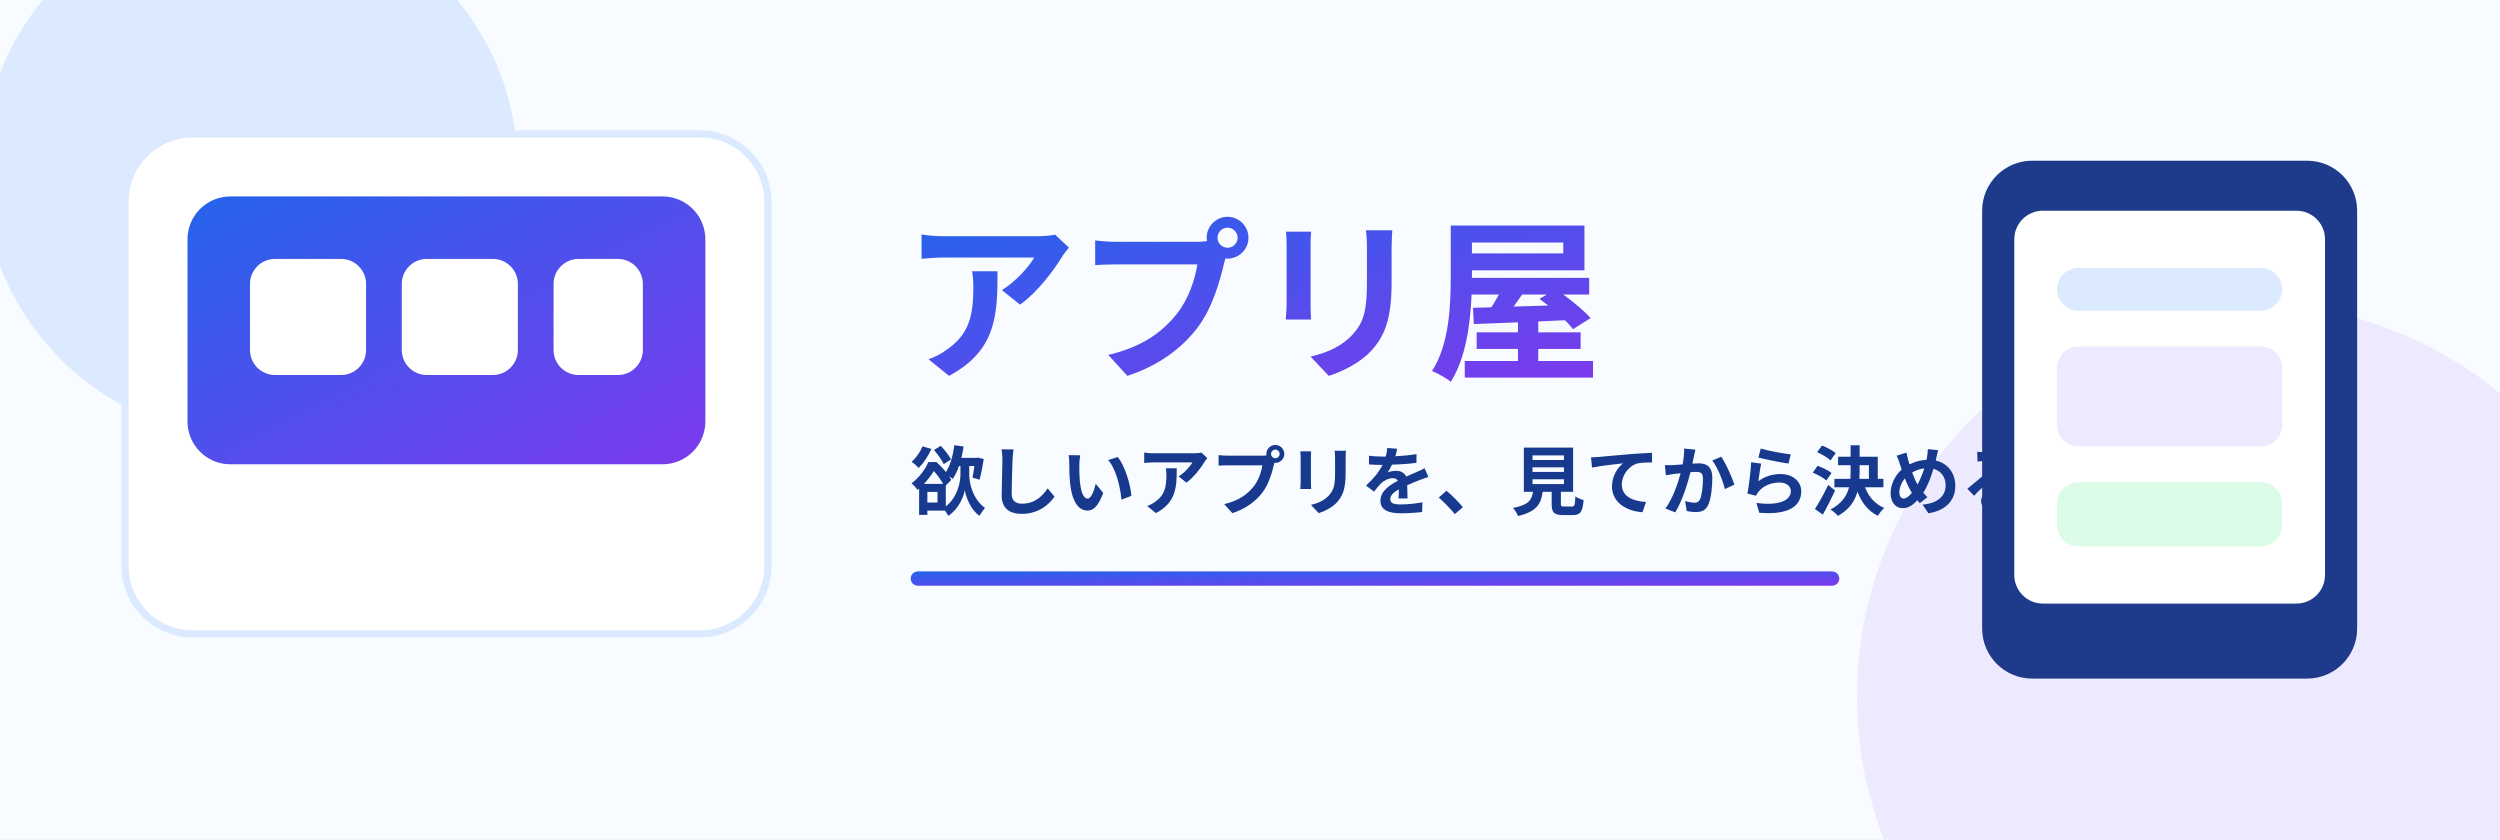
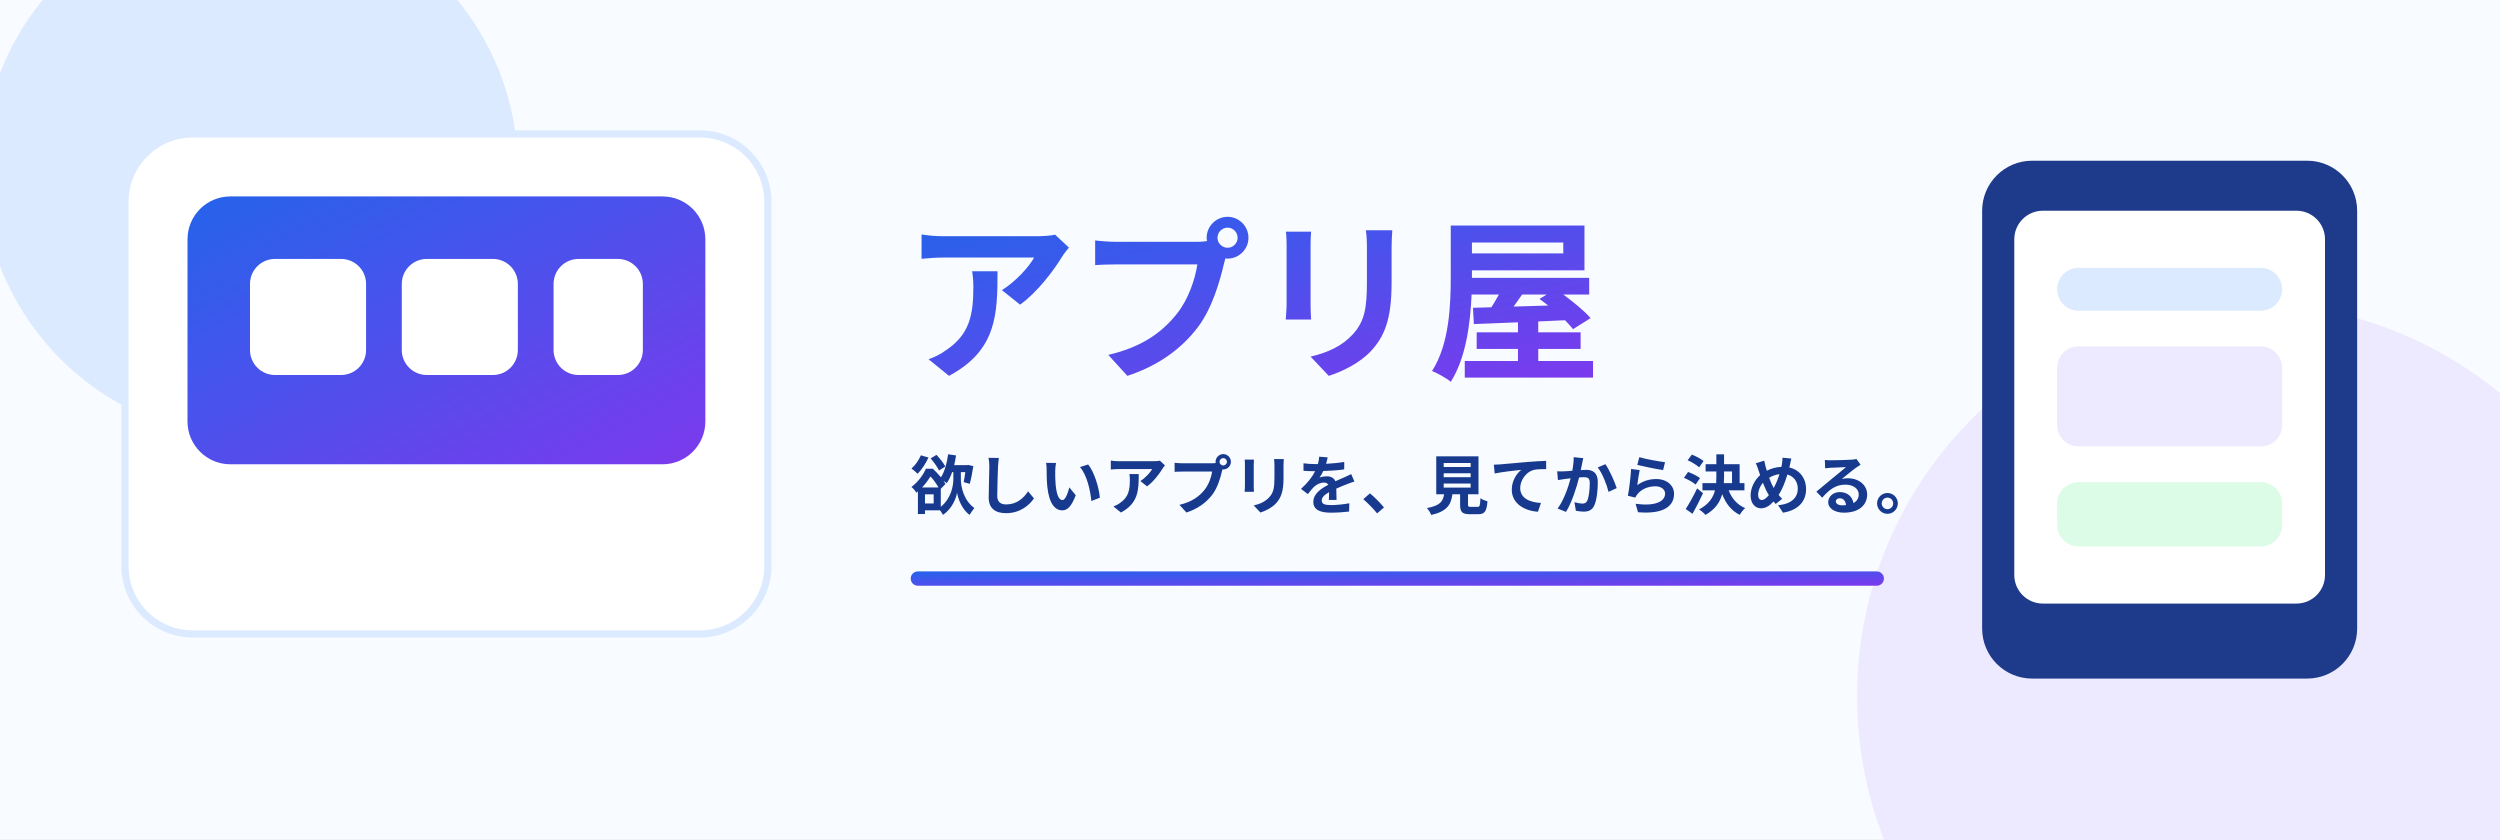
<svg xmlns="http://www.w3.org/2000/svg" viewBox="0 0 1400 470" role="img" aria-labelledby="t d">
  <defs>
    <linearGradient id="g" x1="0" y1="0" x2="1" y2="1">
      <stop stop-color="#2563eb" />
      <stop offset="1" stop-color="#7c3aed" />
    </linearGradient>
  </defs>
  <rect width="1400" height="470" fill="#f8fbff" />
  <circle cx="140" cy="95" r="150" fill="#dbeafe" />
  <circle cx="1260" cy="390" r="220" fill="#ede9fe" />
  <rect x="70" y="75" width="360" height="280" rx="38" fill="white" stroke="#dbeafe" stroke-width="4" />
  <rect x="105" y="110" width="290" height="150" rx="24" fill="url(#g)" />
  <g fill="white">
    <rect x="140" y="145" width="65" height="65" rx="14" />
    <rect x="225" y="145" width="65" height="65" rx="14" />
    <rect x="310" y="145" width="50" height="65" rx="14" />
  </g>
  <text x="505" y="205" font-family="-apple-system,BlinkMacSystemFont,'Noto Sans JP',sans-serif" font-size="98" font-weight="900" fill="url(#g)">アプリ屋</text>
-   <text x="510" y="285" font-family="-apple-system,BlinkMacSystemFont,'Noto Sans JP',sans-serif" font-size="42" font-weight="700" fill="#173a8f">欲しいアプリを、見てから決める。</text>
-   <rect x="510" y="320" width="520" height="8" rx="4" fill="url(#g)" />
+   <text x="510" y="285" font-family="-apple-system,BlinkMacSystemFont,'Noto Sans JP',sans-serif" font-size="36" font-weight="700" fill="#173a8f" textLength="545" lengthAdjust="spacingAndGlyphs">欲しいアプリを、見てから決める。</text>
+   <rect x="510" y="320" width="545" height="8" rx="4" fill="url(#g)" />
  <g transform="translate(1110 90)">
    <rect x="0" y="0" width="210" height="290" rx="28" fill="#1e3a8a" />
    <rect x="18" y="28" width="174" height="220" rx="16" fill="white" />
    <rect x="42" y="60" width="126" height="24" rx="12" fill="#dbeafe" />
    <rect x="42" y="104" width="126" height="56" rx="12" fill="#ede9fe" />
    <rect x="42" y="180" width="126" height="36" rx="12" fill="#dcfce7" />
  </g>
</svg>
